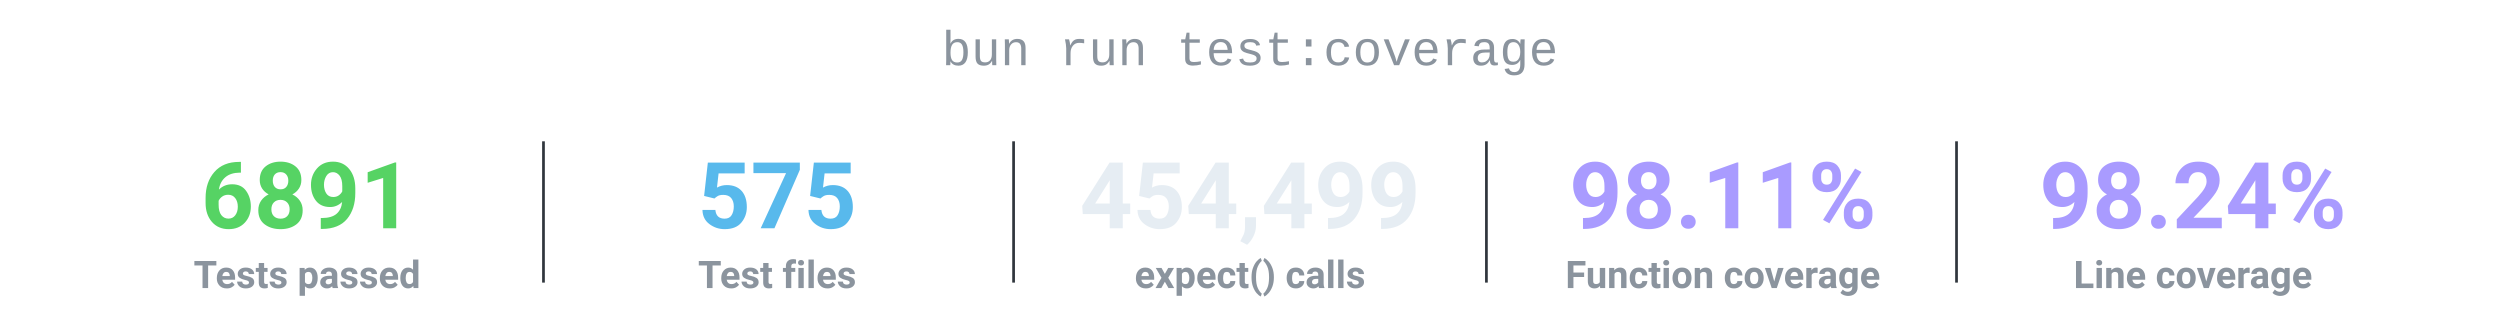
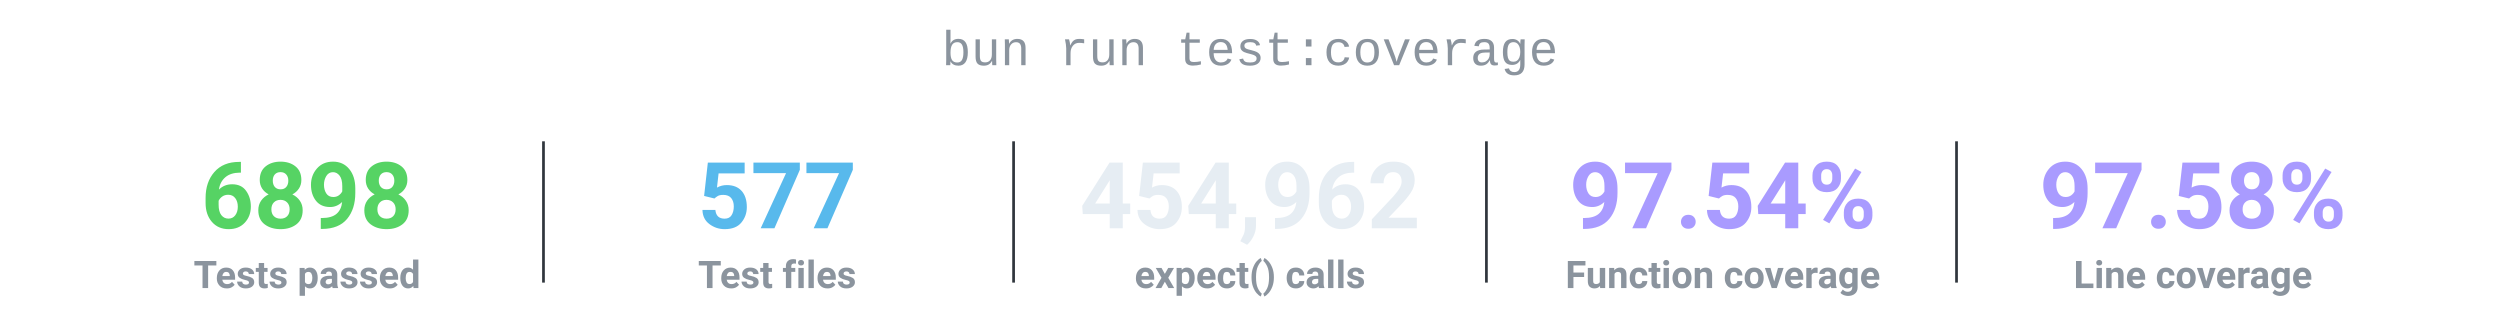
- <svg xmlns="http://www.w3.org/2000/svg" viewBox="0 0 920 122" width="920" height="122" role="img" aria-label="bun run test:coverage — 6891 tests passed, 575 test files, 454,499 expect() calls, 98.11% function coverage, 98.24% line coverage">
+ <svg xmlns="http://www.w3.org/2000/svg" viewBox="0 0 920 122" width="920" height="122" role="img" aria-label="bun run test:coverage — 6898 tests passed, 577 test files, 454,962 expect() calls, 97.54% function coverage, 97.58% line coverage">
  <style>
    .cmd { font-family: ui-monospace, SFMono-Regular, 'SF Mono', Menlo, Consolas, 'Liberation Mono', monospace; font-weight: 500; font-size: 18px; }
    .val { font-family: system-ui, -apple-system, BlinkMacSystemFont, 'Segoe UI', Roboto, sans-serif; font-weight: 700; font-size: 34px; }
    .lbl { font-family: system-ui, -apple-system, BlinkMacSystemFont, 'Segoe UI', Roboto, sans-serif; font-weight: 600; font-size: 14px; }
  </style>
  <text x="460" y="24" text-anchor="middle" class="cmd" fill="#8b949e">bun run test:coverage</text>
  <line x1="200" y1="52" x2="200" y2="104" stroke="#30363d" stroke-width="1" />
  <line x1="373" y1="52" x2="373" y2="104" stroke="#30363d" stroke-width="1" />
  <line x1="547" y1="52" x2="547" y2="104" stroke="#30363d" stroke-width="1" />
  <line x1="720" y1="52" x2="720" y2="104" stroke="#30363d" stroke-width="1" />
-   <text x="113" y="84" text-anchor="middle" class="val" fill="#56d364">6891</text>
+   <text x="113" y="84" text-anchor="middle" class="val" fill="#56d364">6898</text>
  <text x="113" y="106" text-anchor="middle" class="lbl" fill="#8b949e">Tests passed</text>
-   <text x="286" y="84" text-anchor="middle" class="val" fill="#58b9ec">575</text>
+   <text x="286" y="84" text-anchor="middle" class="val" fill="#58b9ec">577</text>
  <text x="286" y="106" text-anchor="middle" class="lbl" fill="#8b949e">Test files</text>
-   <text x="460" y="84" text-anchor="middle" class="val" fill="#e6edf3">454,499</text>
+   <text x="460" y="84" text-anchor="middle" class="val" fill="#e6edf3">454,962</text>
  <text x="460" y="106" text-anchor="middle" class="lbl" fill="#8b949e">expect() calls</text>
-   <text x="634" y="84" text-anchor="middle" class="val" fill="#a99bff">98.11%</text>
+   <text x="634" y="84" text-anchor="middle" class="val" fill="#a99bff">97.54%</text>
  <text x="634" y="106" text-anchor="middle" class="lbl" fill="#8b949e">Function coverage</text>
-   <text x="807" y="84" text-anchor="middle" class="val" fill="#a99bff">98.24%</text>
+   <text x="807" y="84" text-anchor="middle" class="val" fill="#a99bff">97.58%</text>
  <text x="807" y="106" text-anchor="middle" class="lbl" fill="#8b949e">Line coverage</text>
</svg>
